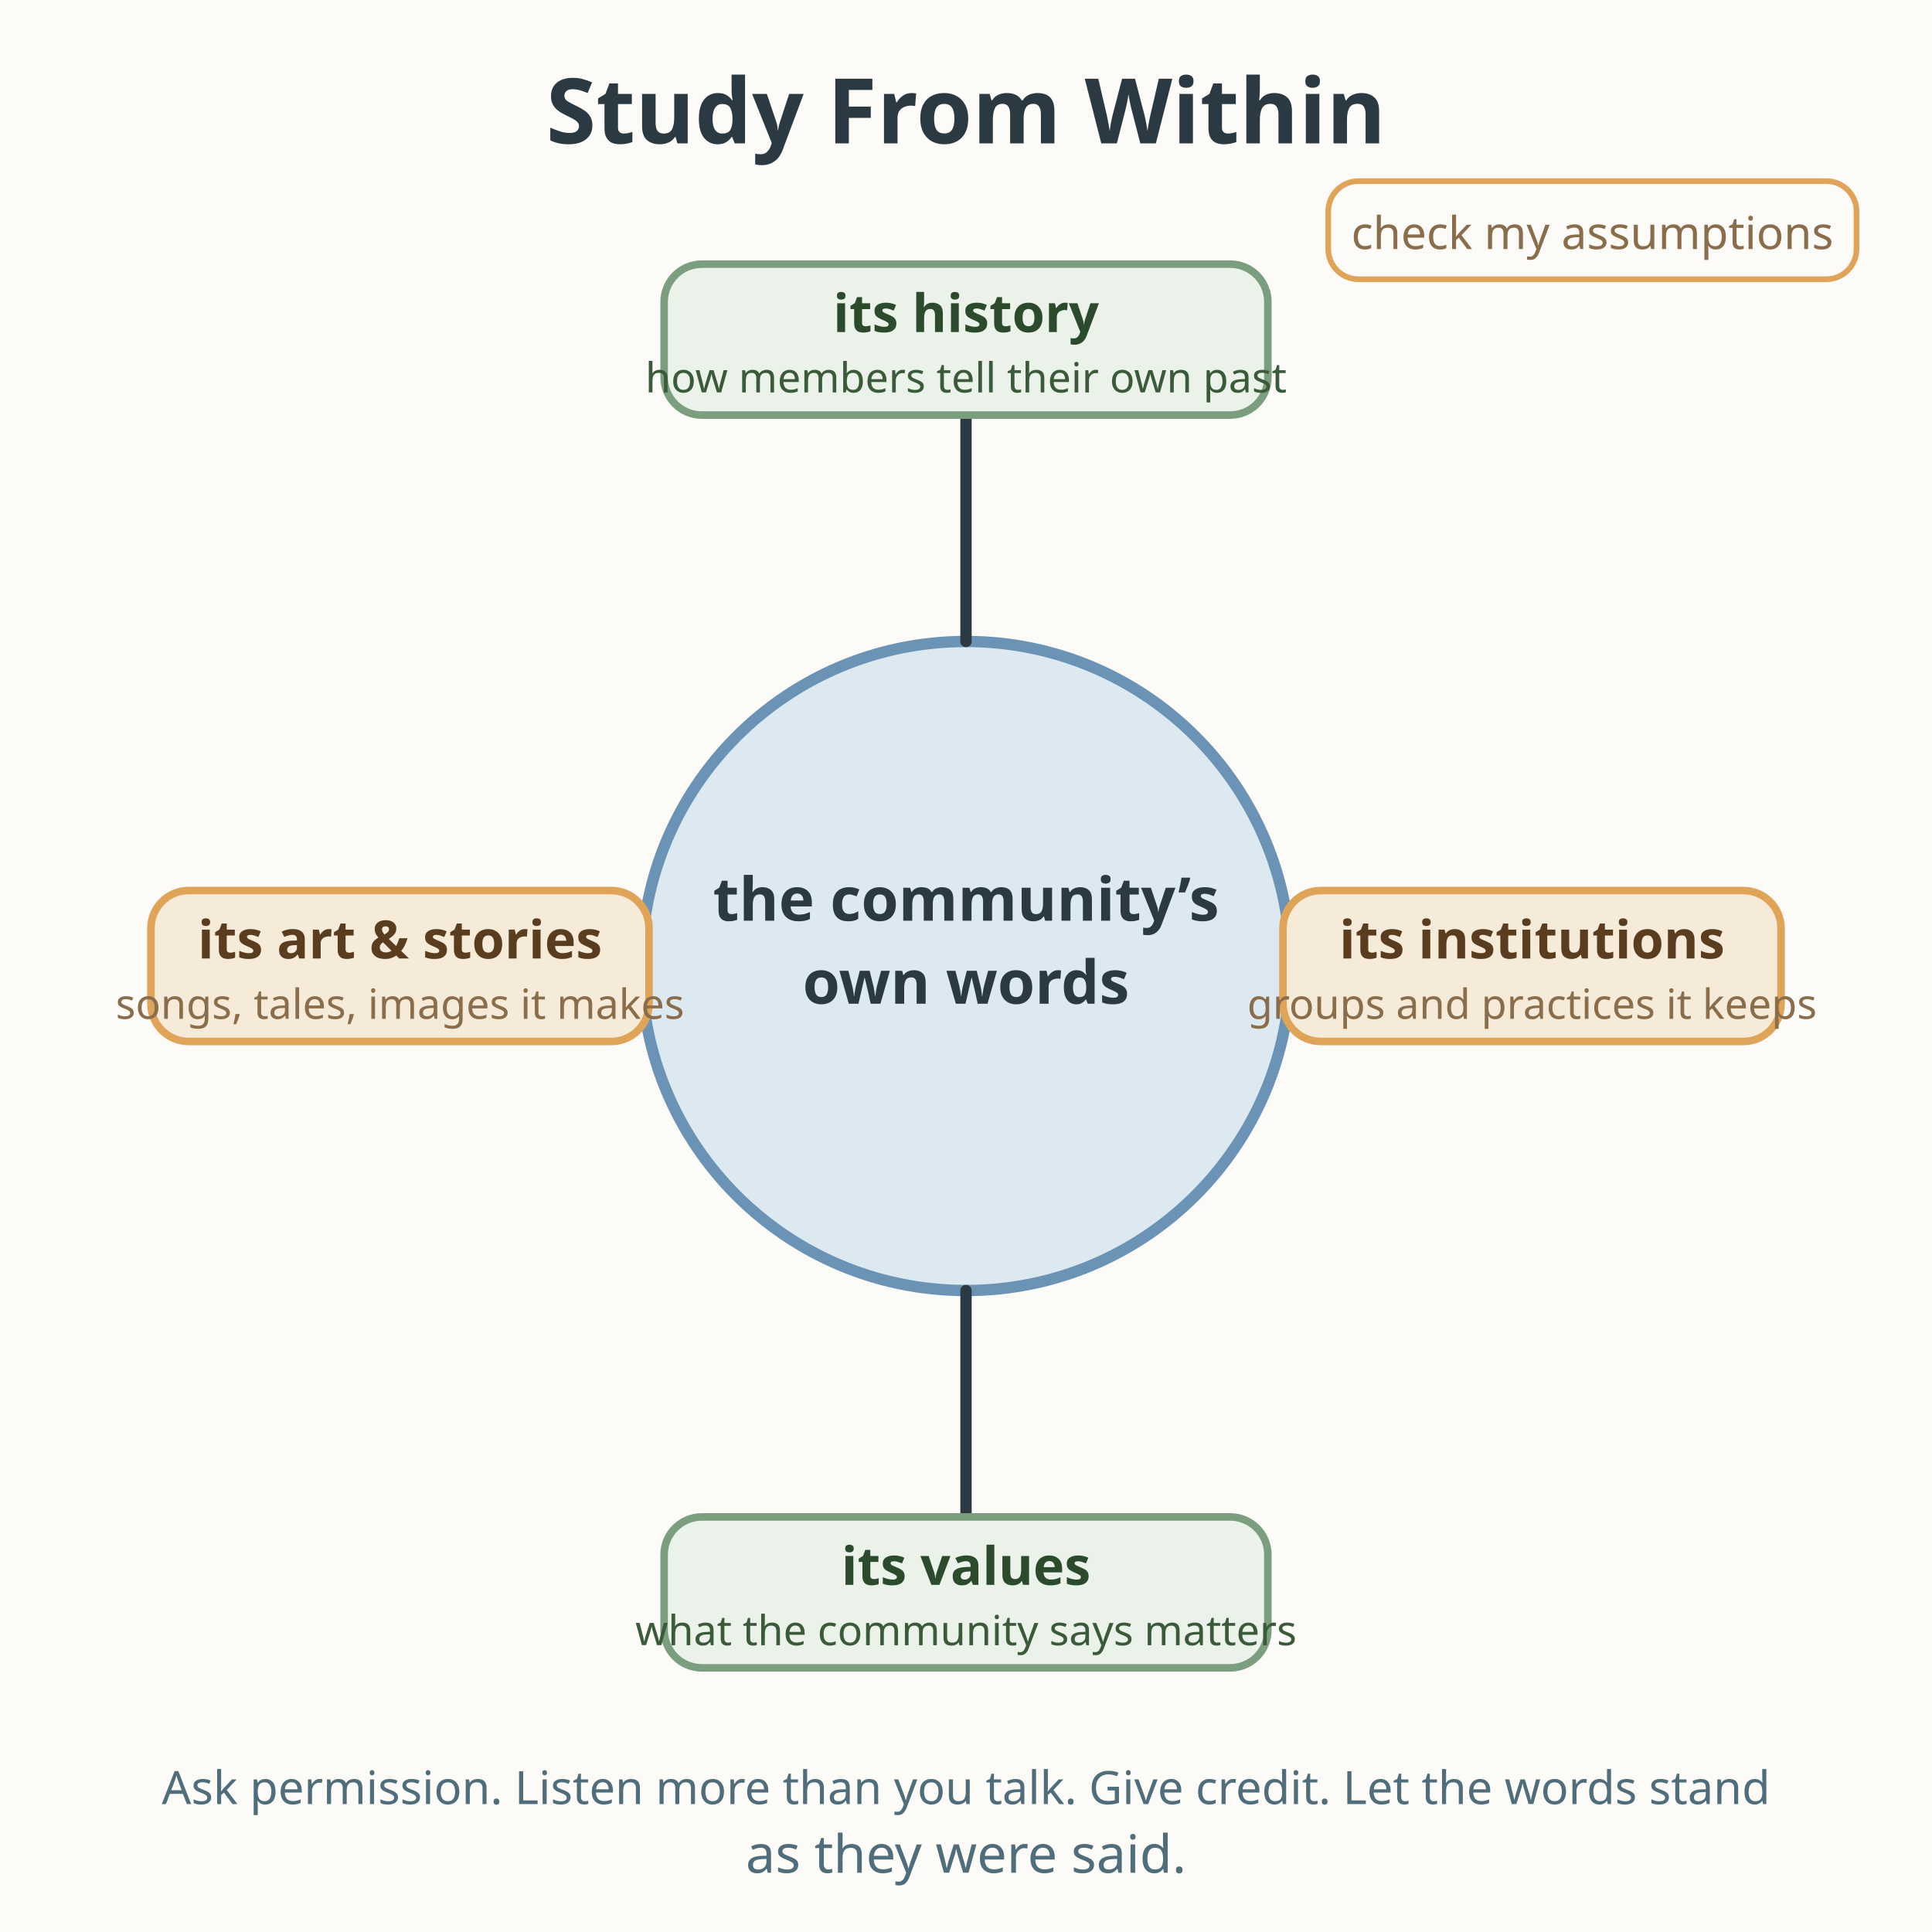
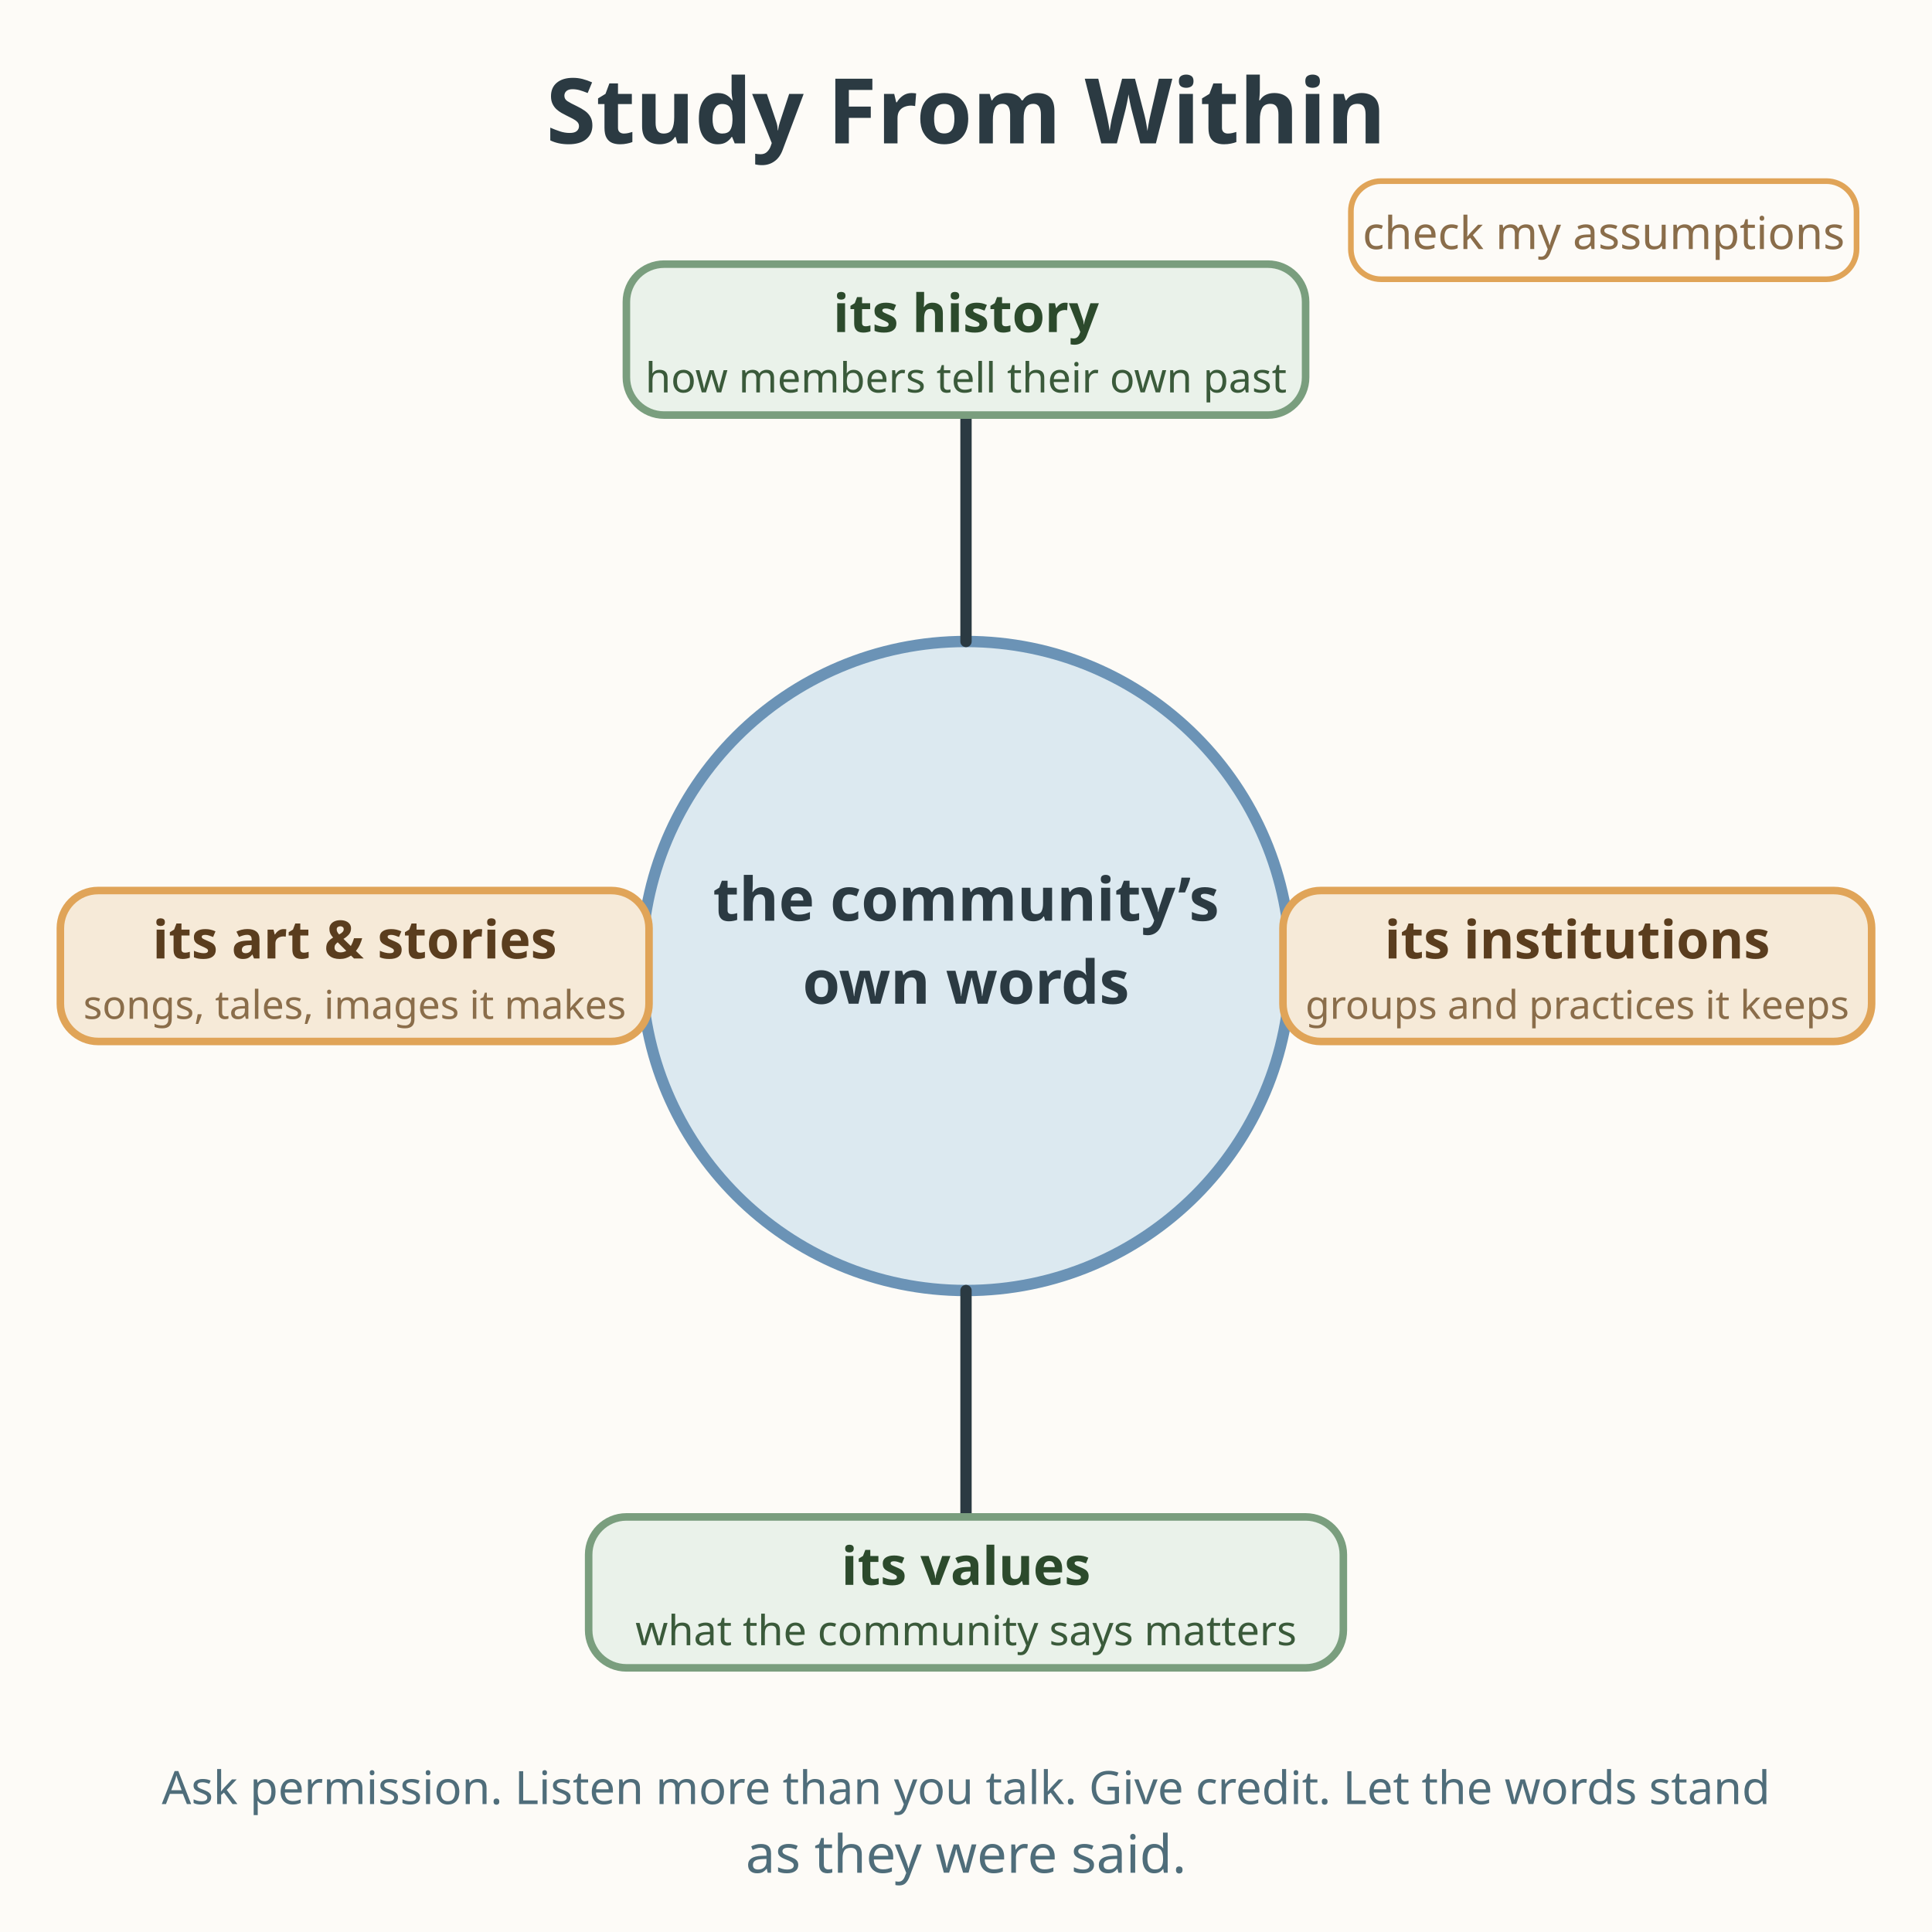
<svg xmlns="http://www.w3.org/2000/svg" viewBox="0 0 512 512" role="img" aria-labelledby="title-L-10-003-06-study-from-within desc-L-10-003-06-study-from-within">
  <rect width="512" height="512" fill="#fdfbf7" />
  <text x="256" y="38" text-anchor="middle" font-family="sans-serif" font-size="24" font-weight="bold" fill="#2b3a42">Study From Within</text>
  <circle cx="256" cy="256" r="86" fill="#dce9f0" stroke="#6b93b6" stroke-width="3" />
  <text x="256" y="244" text-anchor="middle" font-family="sans-serif" font-size="16" font-weight="bold" fill="#2b3a42">the community’s</text>
  <text x="256" y="266" text-anchor="middle" font-family="sans-serif" font-size="16" font-weight="bold" fill="#2b3a42">own words</text>
  <g stroke="#2b3a42" stroke-width="3" stroke-linecap="round">
    <line x1="256" y1="170" x2="256" y2="106" />
    <line x1="256" y1="342" x2="256" y2="406" />
-     <line x1="170" y1="256" x2="106" y2="256" />
-     <line x1="342" y1="256" x2="406" y2="256" />
+     <line x1="170" y1="256" x2="94" y2="256" />
+     <line x1="342" y1="256" x2="418" y2="256" />
  </g>
-   <rect x="176" y="70" width="160" height="40" rx="10" fill="#eaf2ea" stroke="#7a9e7e" stroke-width="2" />
+   <rect x="166" y="70" width="180" height="40" rx="10" fill="#eaf2ea" stroke="#7a9e7e" stroke-width="2" />
  <text x="256" y="88" text-anchor="middle" font-family="sans-serif" font-size="14" font-weight="bold" fill="#2c4a2c">its history</text>
  <text x="256" y="104" text-anchor="middle" font-family="sans-serif" font-size="11" fill="#3a5a3a">how members tell their own past</text>
-   <rect x="176" y="402" width="160" height="40" rx="10" fill="#eaf2ea" stroke="#7a9e7e" stroke-width="2" />
+   <rect x="156" y="402" width="200" height="40" rx="10" fill="#eaf2ea" stroke="#7a9e7e" stroke-width="2" />
  <text x="256" y="420" text-anchor="middle" font-family="sans-serif" font-size="14" font-weight="bold" fill="#2c4a2c">its values</text>
  <text x="256" y="436" text-anchor="middle" font-family="sans-serif" font-size="11" fill="#3a5a3a">what the community says matters</text>
-   <rect x="40" y="236" width="132" height="40" rx="10" fill="#f6ead8" stroke="#e0a458" stroke-width="2" />
-   <text x="106" y="254" text-anchor="middle" font-family="sans-serif" font-size="14" font-weight="bold" fill="#5a3d1e">its art &amp; stories</text>
-   <text x="106" y="270" text-anchor="middle" font-family="sans-serif" font-size="11" fill="#8a6d4a">songs, tales, images it makes</text>
-   <rect x="340" y="236" width="132" height="40" rx="10" fill="#f6ead8" stroke="#e0a458" stroke-width="2" />
-   <text x="406" y="254" text-anchor="middle" font-family="sans-serif" font-size="14" font-weight="bold" fill="#5a3d1e">its institutions</text>
-   <text x="406" y="270" text-anchor="middle" font-family="sans-serif" font-size="11" fill="#8a6d4a">groups and practices it keeps</text>
-   <rect x="352" y="48" width="140" height="26" rx="8" fill="#fdfbf7" stroke="#e0a458" stroke-width="1.5" />
-   <text x="422" y="66" text-anchor="middle" font-family="sans-serif" font-size="12" fill="#8a6d4a">check my assumptions</text>
+   <rect x="16" y="236" width="156" height="40" rx="10" fill="#f6ead8" stroke="#e0a458" stroke-width="2" />
+   <text x="94" y="254" text-anchor="middle" font-family="sans-serif" font-size="14" font-weight="bold" fill="#5a3d1e">its art &amp; stories</text>
+   <text x="94" y="270" text-anchor="middle" font-family="sans-serif" font-size="10.5" fill="#8a6d4a">songs, tales, images it makes</text>
+   <rect x="340" y="236" width="156" height="40" rx="10" fill="#f6ead8" stroke="#e0a458" stroke-width="2" />
+   <text x="418" y="254" text-anchor="middle" font-family="sans-serif" font-size="14" font-weight="bold" fill="#5a3d1e">its institutions</text>
+   <text x="418" y="270" text-anchor="middle" font-family="sans-serif" font-size="10.5" fill="#8a6d4a">groups and practices it keeps</text>
+   <rect x="358" y="48" width="134" height="26" rx="8" fill="#fdfbf7" stroke="#e0a458" stroke-width="1.5" />
+   <text x="425" y="66" text-anchor="middle" font-family="sans-serif" font-size="12" fill="#8a6d4a">check my assumptions</text>
  <text x="256" y="478.1" text-anchor="middle" font-family="sans-serif" font-size="12.2" fill="#4f6d7a">Ask permission. Listen more than you talk. Give credit. Let the words stand</text>
  <text x="256" y="496.3" text-anchor="middle" font-family="sans-serif" font-size="14" fill="#4f6d7a">as they were said.</text>
</svg>
